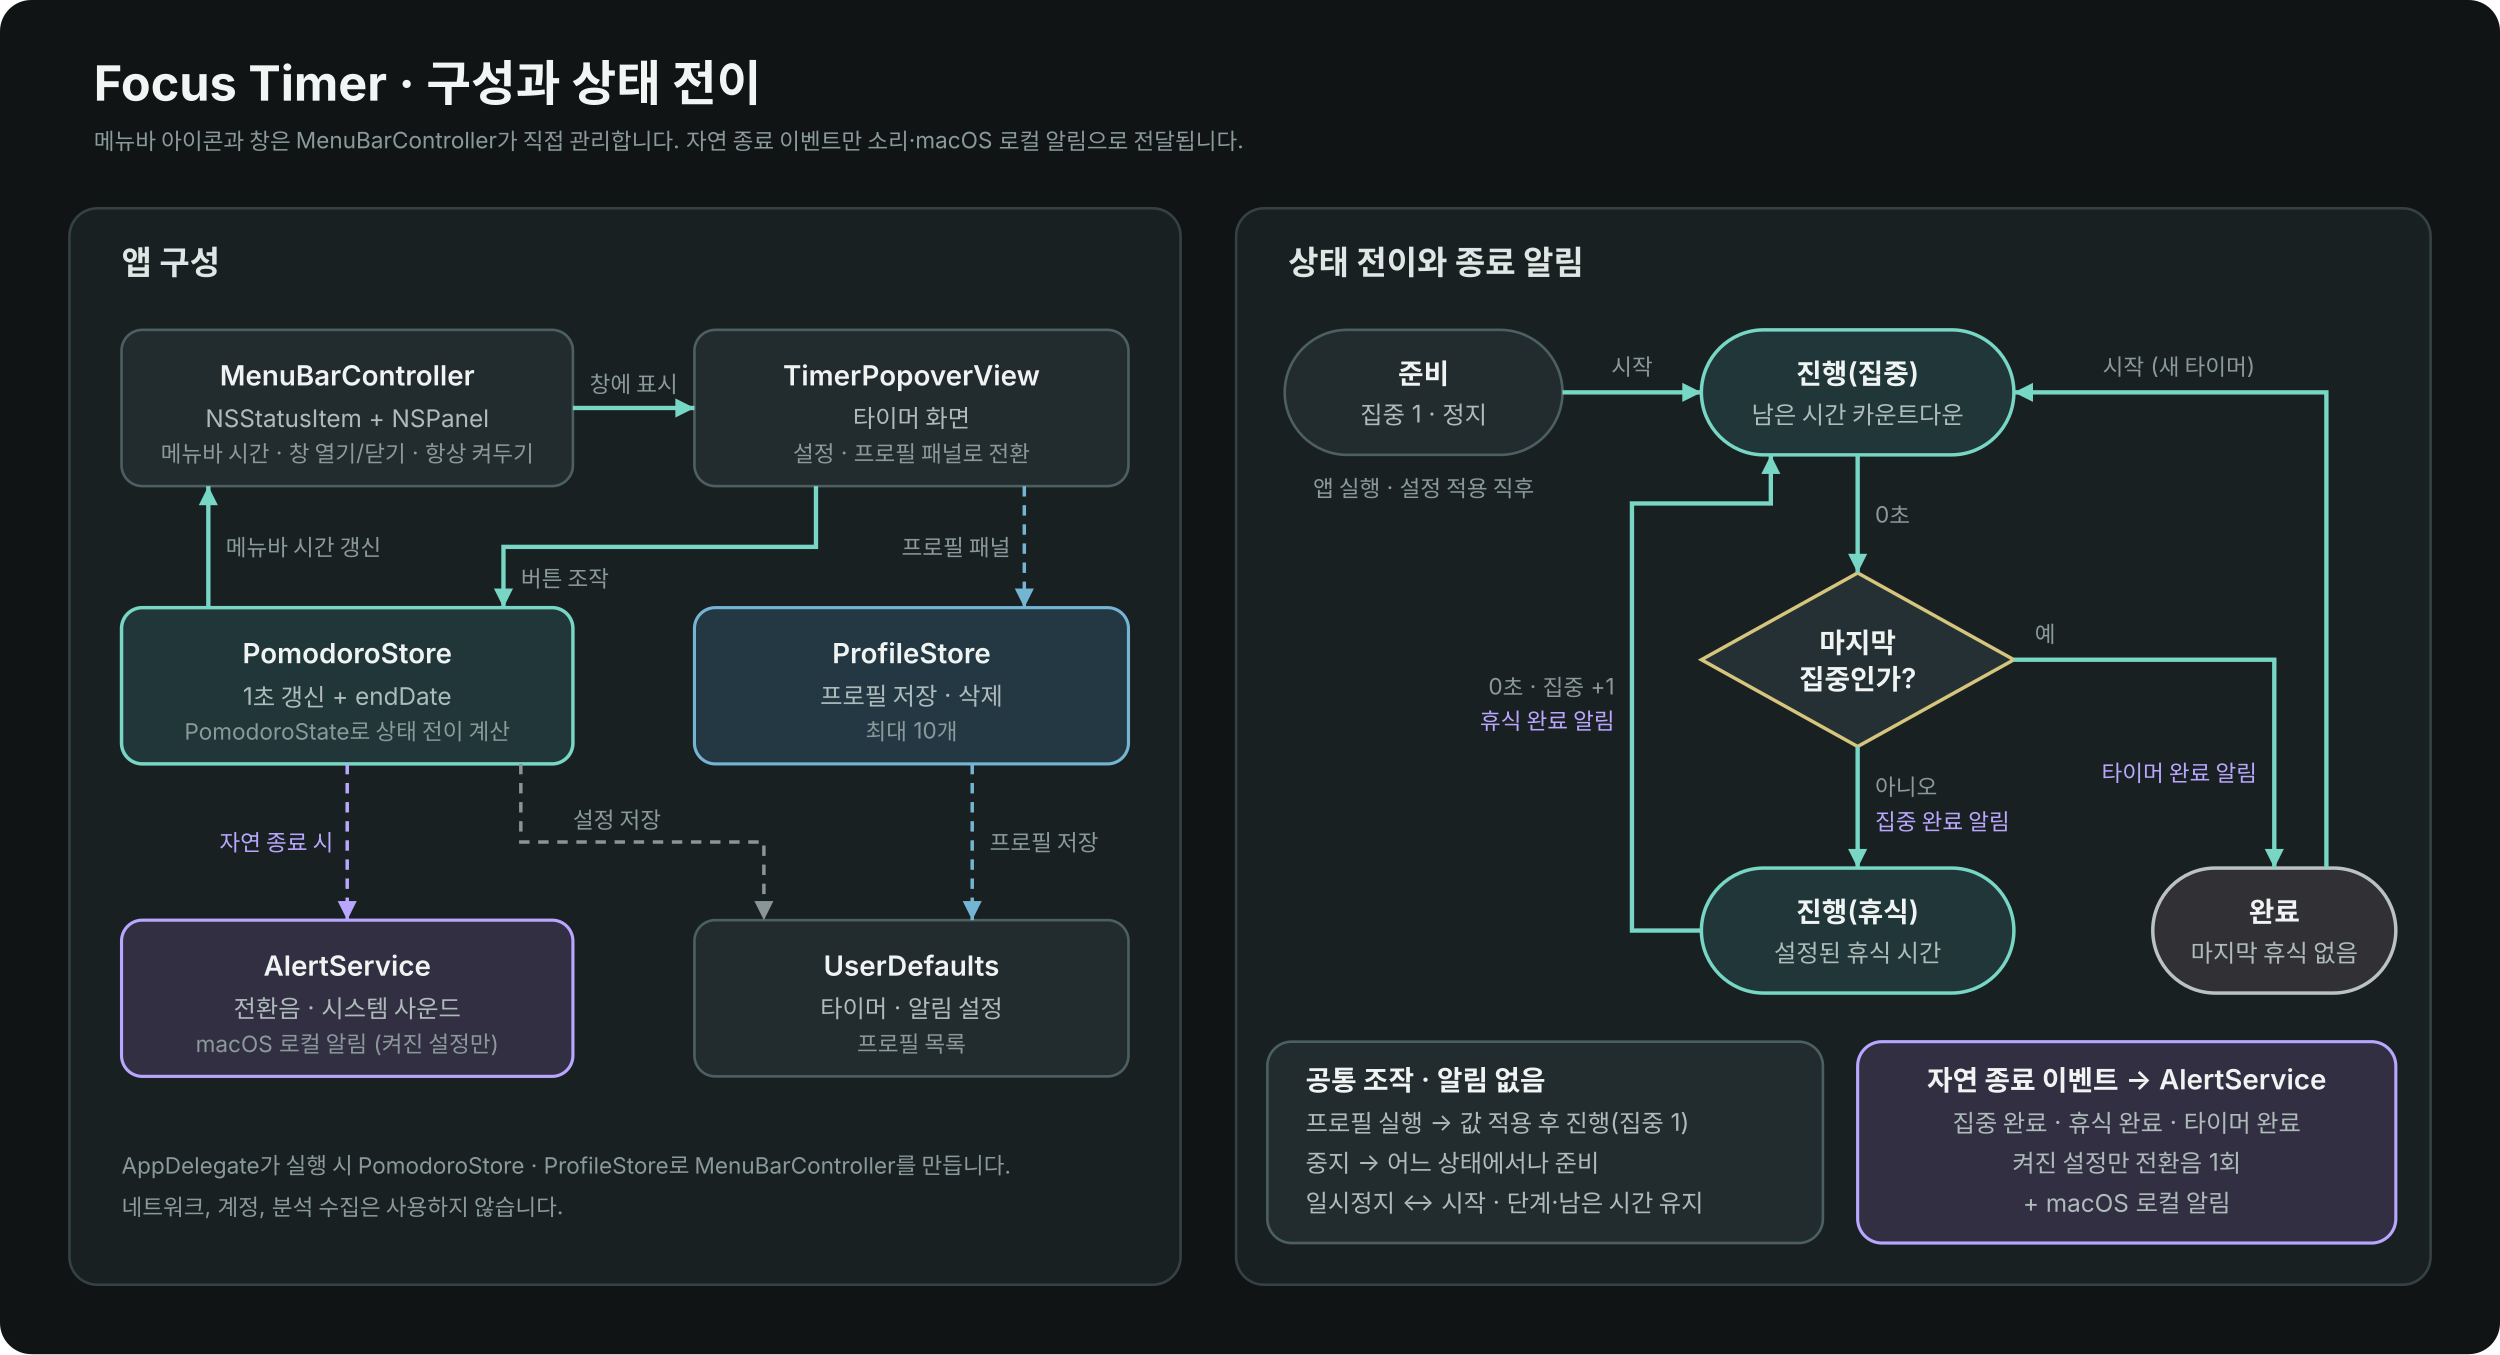
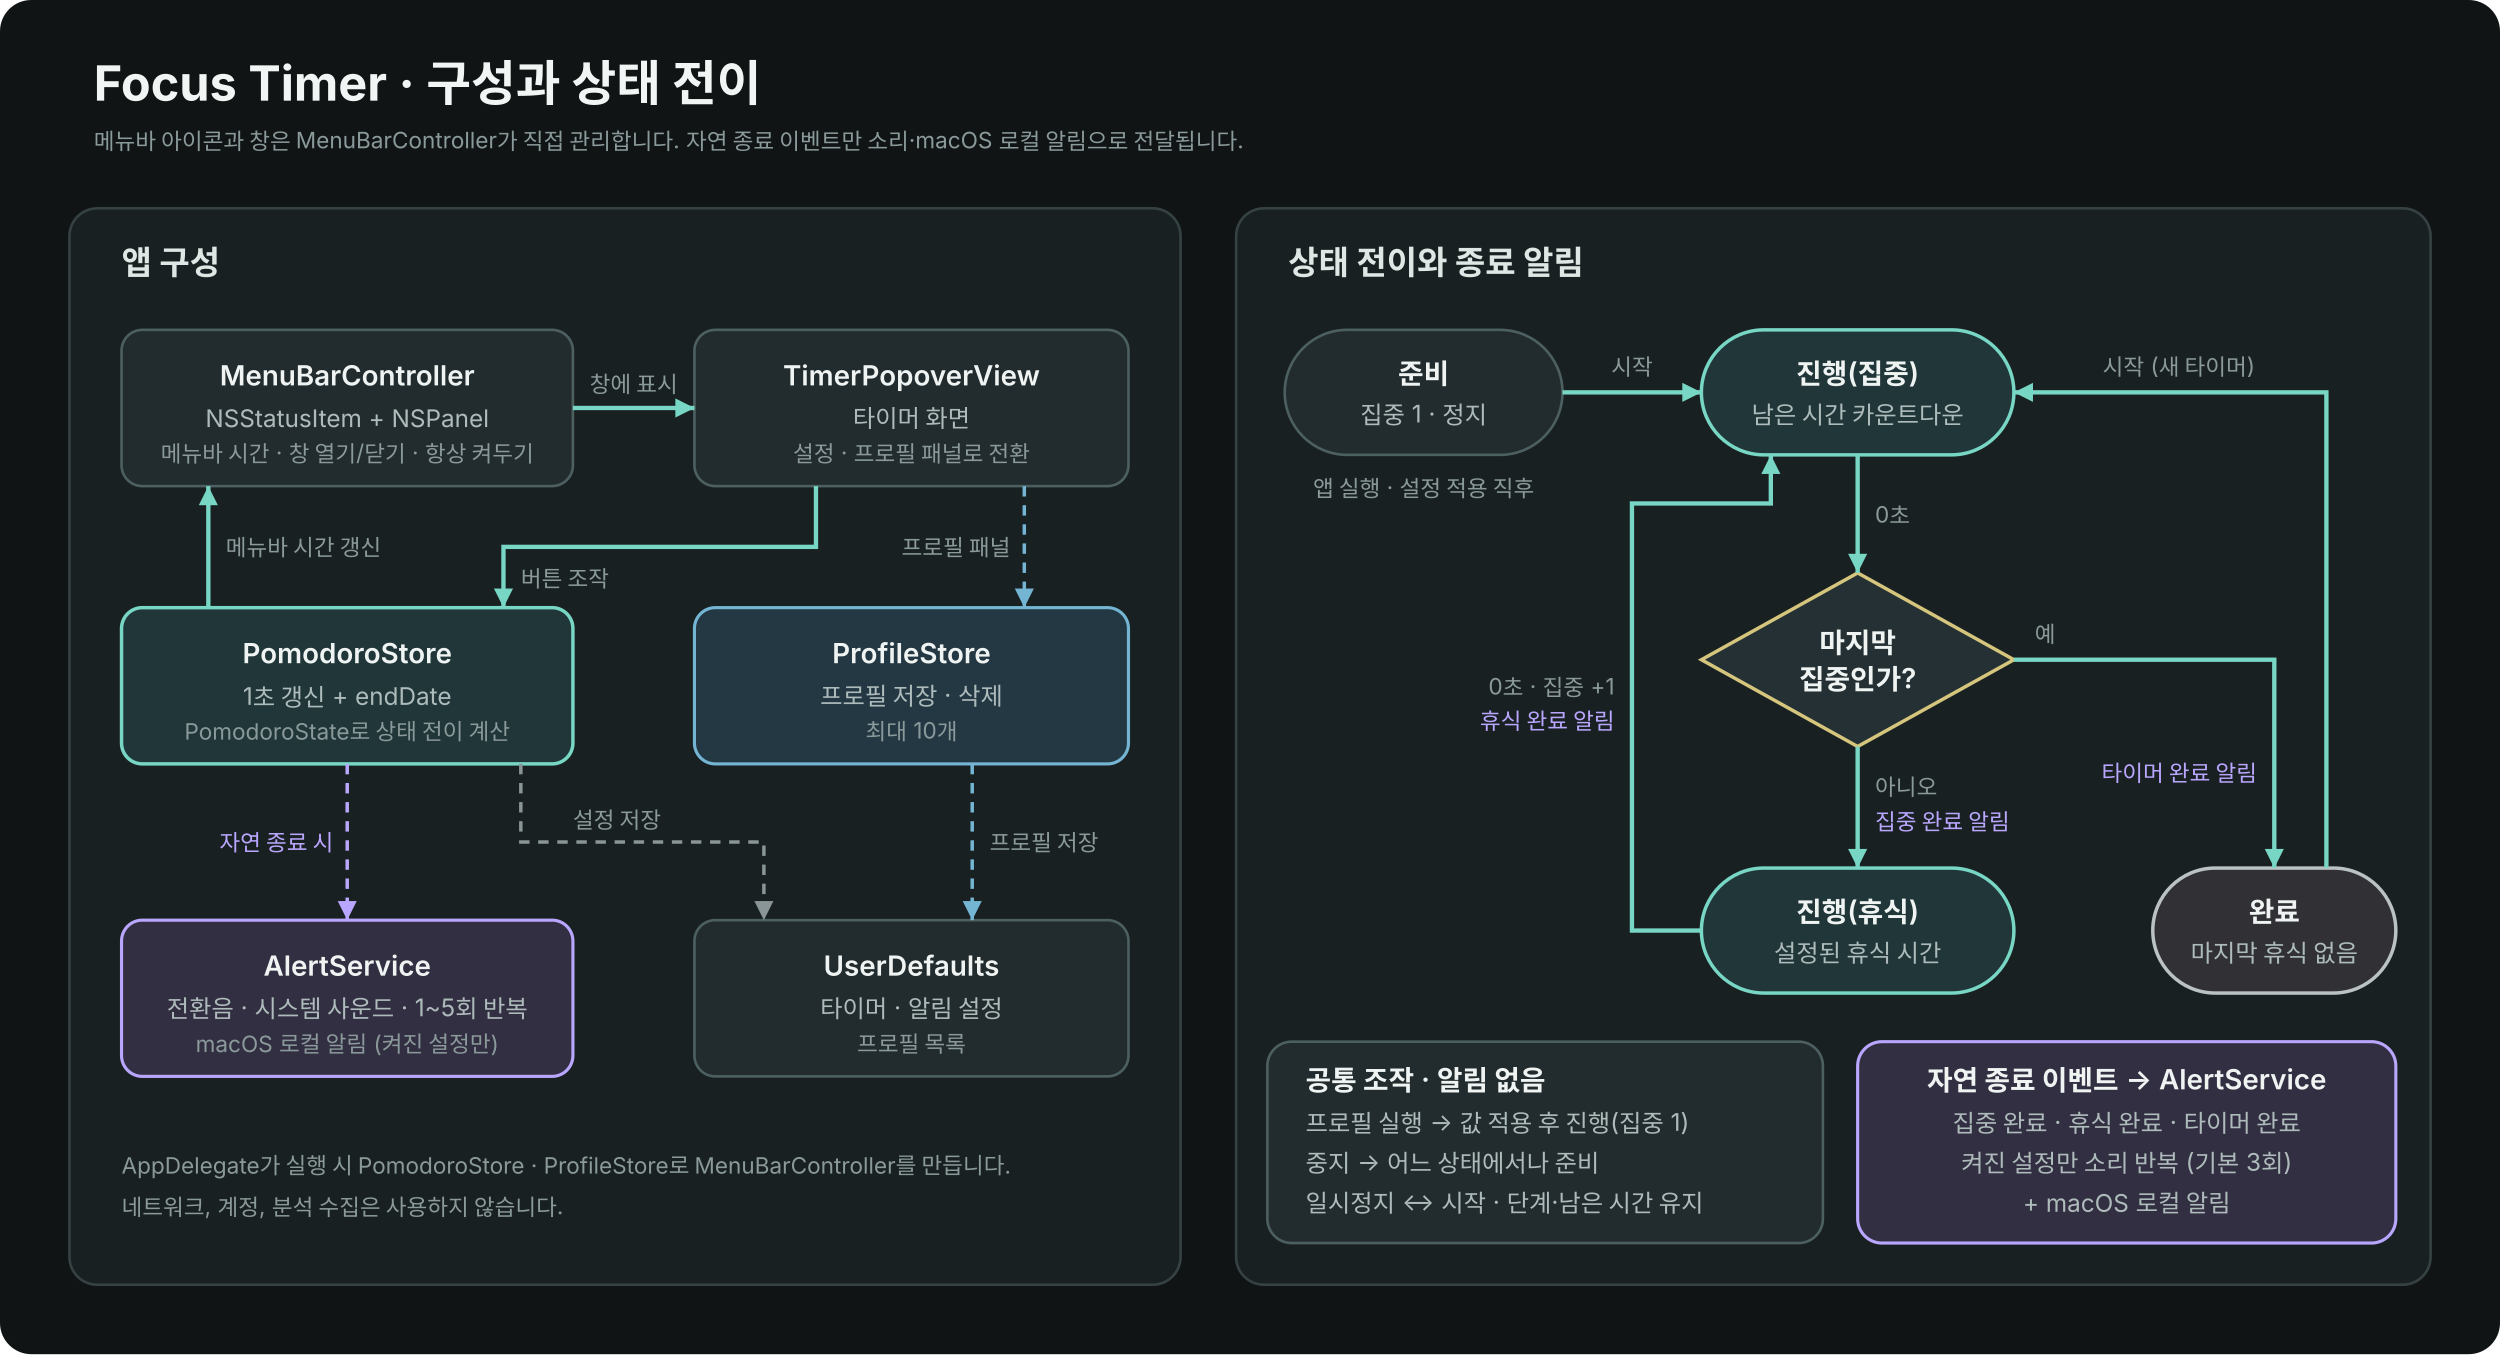
<svg xmlns="http://www.w3.org/2000/svg" width="1440" height="780" viewBox="0 0 1440 780" role="img" aria-labelledby="title desc">
  <defs>
    <marker id="arrow" viewBox="0 0 10 10" refX="10" refY="5" markerWidth="11" markerHeight="11" markerUnits="userSpaceOnUse" orient="auto">
      <path d="M0,0 L10,5 L0,10 z" fill="#78d6c5" />
    </marker>
    <marker id="arrowProfile" viewBox="0 0 10 10" refX="10" refY="5" markerWidth="11" markerHeight="11" markerUnits="userSpaceOnUse" orient="auto">
      <path d="M0,0 L10,5 L0,10 z" fill="#74b5d3" />
    </marker>
    <marker id="arrowAlert" viewBox="0 0 10 10" refX="10" refY="5" markerWidth="11" markerHeight="11" markerUnits="userSpaceOnUse" orient="auto">
      <path d="M0,0 L10,5 L0,10 z" fill="#b9a7ff" />
    </marker>
    <marker id="arrowMuted" viewBox="0 0 10 10" refX="10" refY="5" markerWidth="11" markerHeight="11" markerUnits="userSpaceOnUse" orient="auto">
      <path d="M0,0 L10,5 L0,10 z" fill="#8a9597" />
    </marker>
    <style>
      .bg{fill:#101415}.panel{fill:#192021;stroke:#354143;stroke-width:1.5}.box{fill:#222b2d;stroke:#4d6061;stroke-width:1.5}.state{fill:#203638;stroke:#78d6c5;stroke-width:2}.done{fill:#303035;stroke:#bbc2c3;stroke-width:2}.decision{fill:#243033;stroke:#d5c57d;stroke-width:2}.alert{fill:#332f42;stroke:#b9a7ff;stroke-width:1.8}.profile{fill:#243844;stroke:#74b5d3;stroke-width:1.8}
      .title{font:700 28px -apple-system,BlinkMacSystemFont,'Segoe UI',sans-serif;fill:#f1f5f4}.heading{font:700 19px -apple-system,BlinkMacSystemFont,'Segoe UI',sans-serif;fill:#dfe7e5}.label{font:600 16px -apple-system,BlinkMacSystemFont,'Segoe UI',sans-serif;fill:#eff4f3}.small{font:14px -apple-system,BlinkMacSystemFont,'Segoe UI',sans-serif;fill:#aebbbb}.note{font:13px -apple-system,BlinkMacSystemFont,'Segoe UI',sans-serif;fill:#8a999a}.alertnote{font:13px -apple-system,BlinkMacSystemFont,'Segoe UI',sans-serif;fill:#b9a7ff}
      .mid{text-anchor:middle}.end{text-anchor:end}
      .line{stroke:#78d6c5;stroke-width:2.5;fill:none;marker-end:url(#arrow)}.profileline{stroke:#74b5d3;stroke-width:2;stroke-dasharray:6 5;fill:none;marker-end:url(#arrowProfile)}.alertline{stroke:#b9a7ff;stroke-width:2;stroke-dasharray:6 5;fill:none;marker-end:url(#arrowAlert)}.muted{stroke:#8a9597;stroke-width:2;stroke-dasharray:6 5;fill:none;marker-end:url(#arrowMuted)}
    </style>
  </defs>
  <rect class="bg" width="1440" height="780" rx="18" />
  <text class="title" x="54" y="58">Focus Timer · 구성과 상태 전이</text>
  <text class="note" x="54" y="86">메뉴바 아이콘과 창은 MenuBarController가 직접 관리합니다. 자연 종료 이벤트만 소리·macOS 로컬 알림으로 전달됩니다.</text>
  <rect class="panel" x="40" y="120" width="640" height="620" rx="16" />
  <text class="heading" x="70" y="158">앱 구성</text>
  <rect class="box" x="70" y="190" width="260" height="90" rx="12" />
  <text class="label mid" x="200" y="222">MenuBarController</text>
  <text class="small mid" x="200" y="246">NSStatusItem + NSPanel</text>
  <text class="note mid" x="200" y="266">메뉴바 시간 · 창 열기/닫기 · 항상 켜두기</text>
  <rect class="box" x="400" y="190" width="250" height="90" rx="12" />
  <text class="label mid" x="525" y="222">TimerPopoverView</text>
  <text class="small mid" x="525" y="246">타이머 화면</text>
  <text class="note mid" x="525" y="266">설정 · 프로필 패널로 전환</text>
  <rect class="state" x="70" y="350" width="260" height="90" rx="12" />
  <text class="label mid" x="200" y="382">PomodoroStore</text>
  <text class="small mid" x="200" y="406">1초 갱신 + endDate</text>
  <text class="note mid" x="200" y="426">PomodoroState로 상태 전이 계산</text>
  <rect class="profile" x="400" y="350" width="250" height="90" rx="12" />
  <text class="label mid" x="525" y="382">ProfileStore</text>
  <text class="small mid" x="525" y="406">프로필 저장 · 삭제</text>
  <text class="note mid" x="525" y="426">최대 10개</text>
  <rect class="alert" x="70" y="530" width="260" height="90" rx="12" />
  <text class="label mid" x="200" y="562">AlertService</text>
-   <text class="small mid" x="200" y="586">전환음 · 시스템 사운드</text>
+   <text class="small mid" x="200" y="586">전환음 · 시스템 사운드 · 1~5회 반복</text>
  <text class="note mid" x="200" y="606">macOS 로컬 알림 (켜진 설정만)</text>
  <rect class="box" x="400" y="530" width="250" height="90" rx="12" />
  <text class="label mid" x="525" y="562">UserDefaults</text>
  <text class="small mid" x="525" y="586">타이머 · 알림 설정</text>
  <text class="note mid" x="525" y="606">프로필 목록</text>
  <path class="line" d="M330 235 H400" />
  <text class="note mid" x="365" y="226">창에 표시</text>
  <path class="line" d="M470 280 V315 H290 V350" />
  <text class="note" x="300" y="338">버튼 조작</text>
  <path class="line" d="M120 350 V280" />
  <text class="note" x="130" y="320">메뉴바 시간 갱신</text>
  <path class="profileline" d="M590 280 V350" />
  <text class="note end" x="582" y="320">프로필 패널</text>
  <path class="alertline" d="M200 440 V530" />
  <text class="alertnote end" x="192" y="490">자연 종료 시</text>
  <path class="muted" d="M300 440 V485 H440 V530" />
  <text class="note" x="330" y="477">설정 저장</text>
  <path class="profileline" d="M560 440 V530" />
  <text class="note" x="570" y="490">프로필 저장</text>
  <text class="note" x="70" y="676">AppDelegate가 실행 시 PomodoroStore · ProfileStore로 MenuBarController를 만듭니다.</text>
  <text class="note" x="70" y="700">네트워크, 계정, 분석 수집은 사용하지 않습니다.</text>
  <rect class="panel" x="712" y="120" width="688" height="620" rx="16" />
  <text class="heading" x="742" y="158">상태 전이와 종료 알림</text>
  <rect class="box" x="740" y="190" width="160" height="72" rx="36" />
  <text class="label mid" x="820" y="221">준비</text>
  <text class="small mid" x="820" y="244">집중 1 · 정지</text>
  <text class="note mid" x="820" y="286">앱 실행 · 설정 적용 직후</text>
  <rect class="state" x="980" y="190" width="180" height="72" rx="36" />
  <text class="label mid" x="1070" y="221">진행(집중)</text>
  <text class="small mid" x="1070" y="244">남은 시간 카운트다운</text>
  <polygon class="decision" points="1070,330 1160,380 1070,430 980,380" />
  <text class="label mid" x="1070" y="376">마지막</text>
  <text class="label mid" x="1070" y="397">집중인가?</text>
  <rect class="state" x="980" y="500" width="180" height="72" rx="36" />
  <text class="label mid" x="1070" y="531">진행(휴식)</text>
  <text class="small mid" x="1070" y="554">설정된 휴식 시간</text>
  <rect class="done" x="1240" y="500" width="140" height="72" rx="36" />
  <text class="label mid" x="1310" y="531">완료</text>
  <text class="small mid" x="1310" y="554">마지막 휴식 없음</text>
  <path class="line" d="M900 226 H980" />
  <text class="note mid" x="940" y="216">시작</text>
  <path class="line" d="M1070 262 V330" />
  <text class="note" x="1080" y="301">0초</text>
  <path class="line" d="M1160 380 H1310 V500" />
  <text class="note" x="1172" y="370">예</text>
  <text class="alertnote end" x="1300" y="450">타이머 완료 알림</text>
  <path class="line" d="M1070 430 V500" />
  <text class="note" x="1080" y="458">아니오</text>
  <text class="alertnote" x="1080" y="478">집중 완료 알림</text>
  <path class="line" d="M980 536 H940 V290 H1020 V262" />
  <text class="note end" x="930" y="400">0초 · 집중 +1</text>
  <text class="alertnote end" x="930" y="420">휴식 완료 알림</text>
  <path class="line" d="M1340 500 V226 H1160" />
  <text class="note mid" x="1255" y="216">시작 (새 타이머)</text>
  <rect class="box" x="730" y="600" width="320" height="116" rx="14" />
  <text class="label" x="752" y="628">공통 조작 · 알림 없음</text>
  <text class="small" x="752" y="652">프로필 실행 → 값 적용 후 진행(집중 1)</text>
  <text class="small" x="752" y="675">중지 → 어느 상태에서나 준비</text>
  <text class="small" x="752" y="698">일시정지 ↔ 시작 · 단계·남은 시간 유지</text>
  <rect class="alert" x="1070" y="600" width="310" height="116" rx="14" />
  <text class="label mid" x="1225" y="628">자연 종료 이벤트 → AlertService</text>
  <text class="small mid" x="1225" y="652">집중 완료 · 휴식 완료 · 타이머 완료</text>
-   <text class="small mid" x="1225" y="675">켜진 설정만 전환음 1회</text>
+   <text class="small mid" x="1225" y="675">켜진 설정만 소리 반복 (기본 3회)</text>
  <text class="small mid" x="1225" y="698">+ macOS 로컬 알림</text>
</svg>
